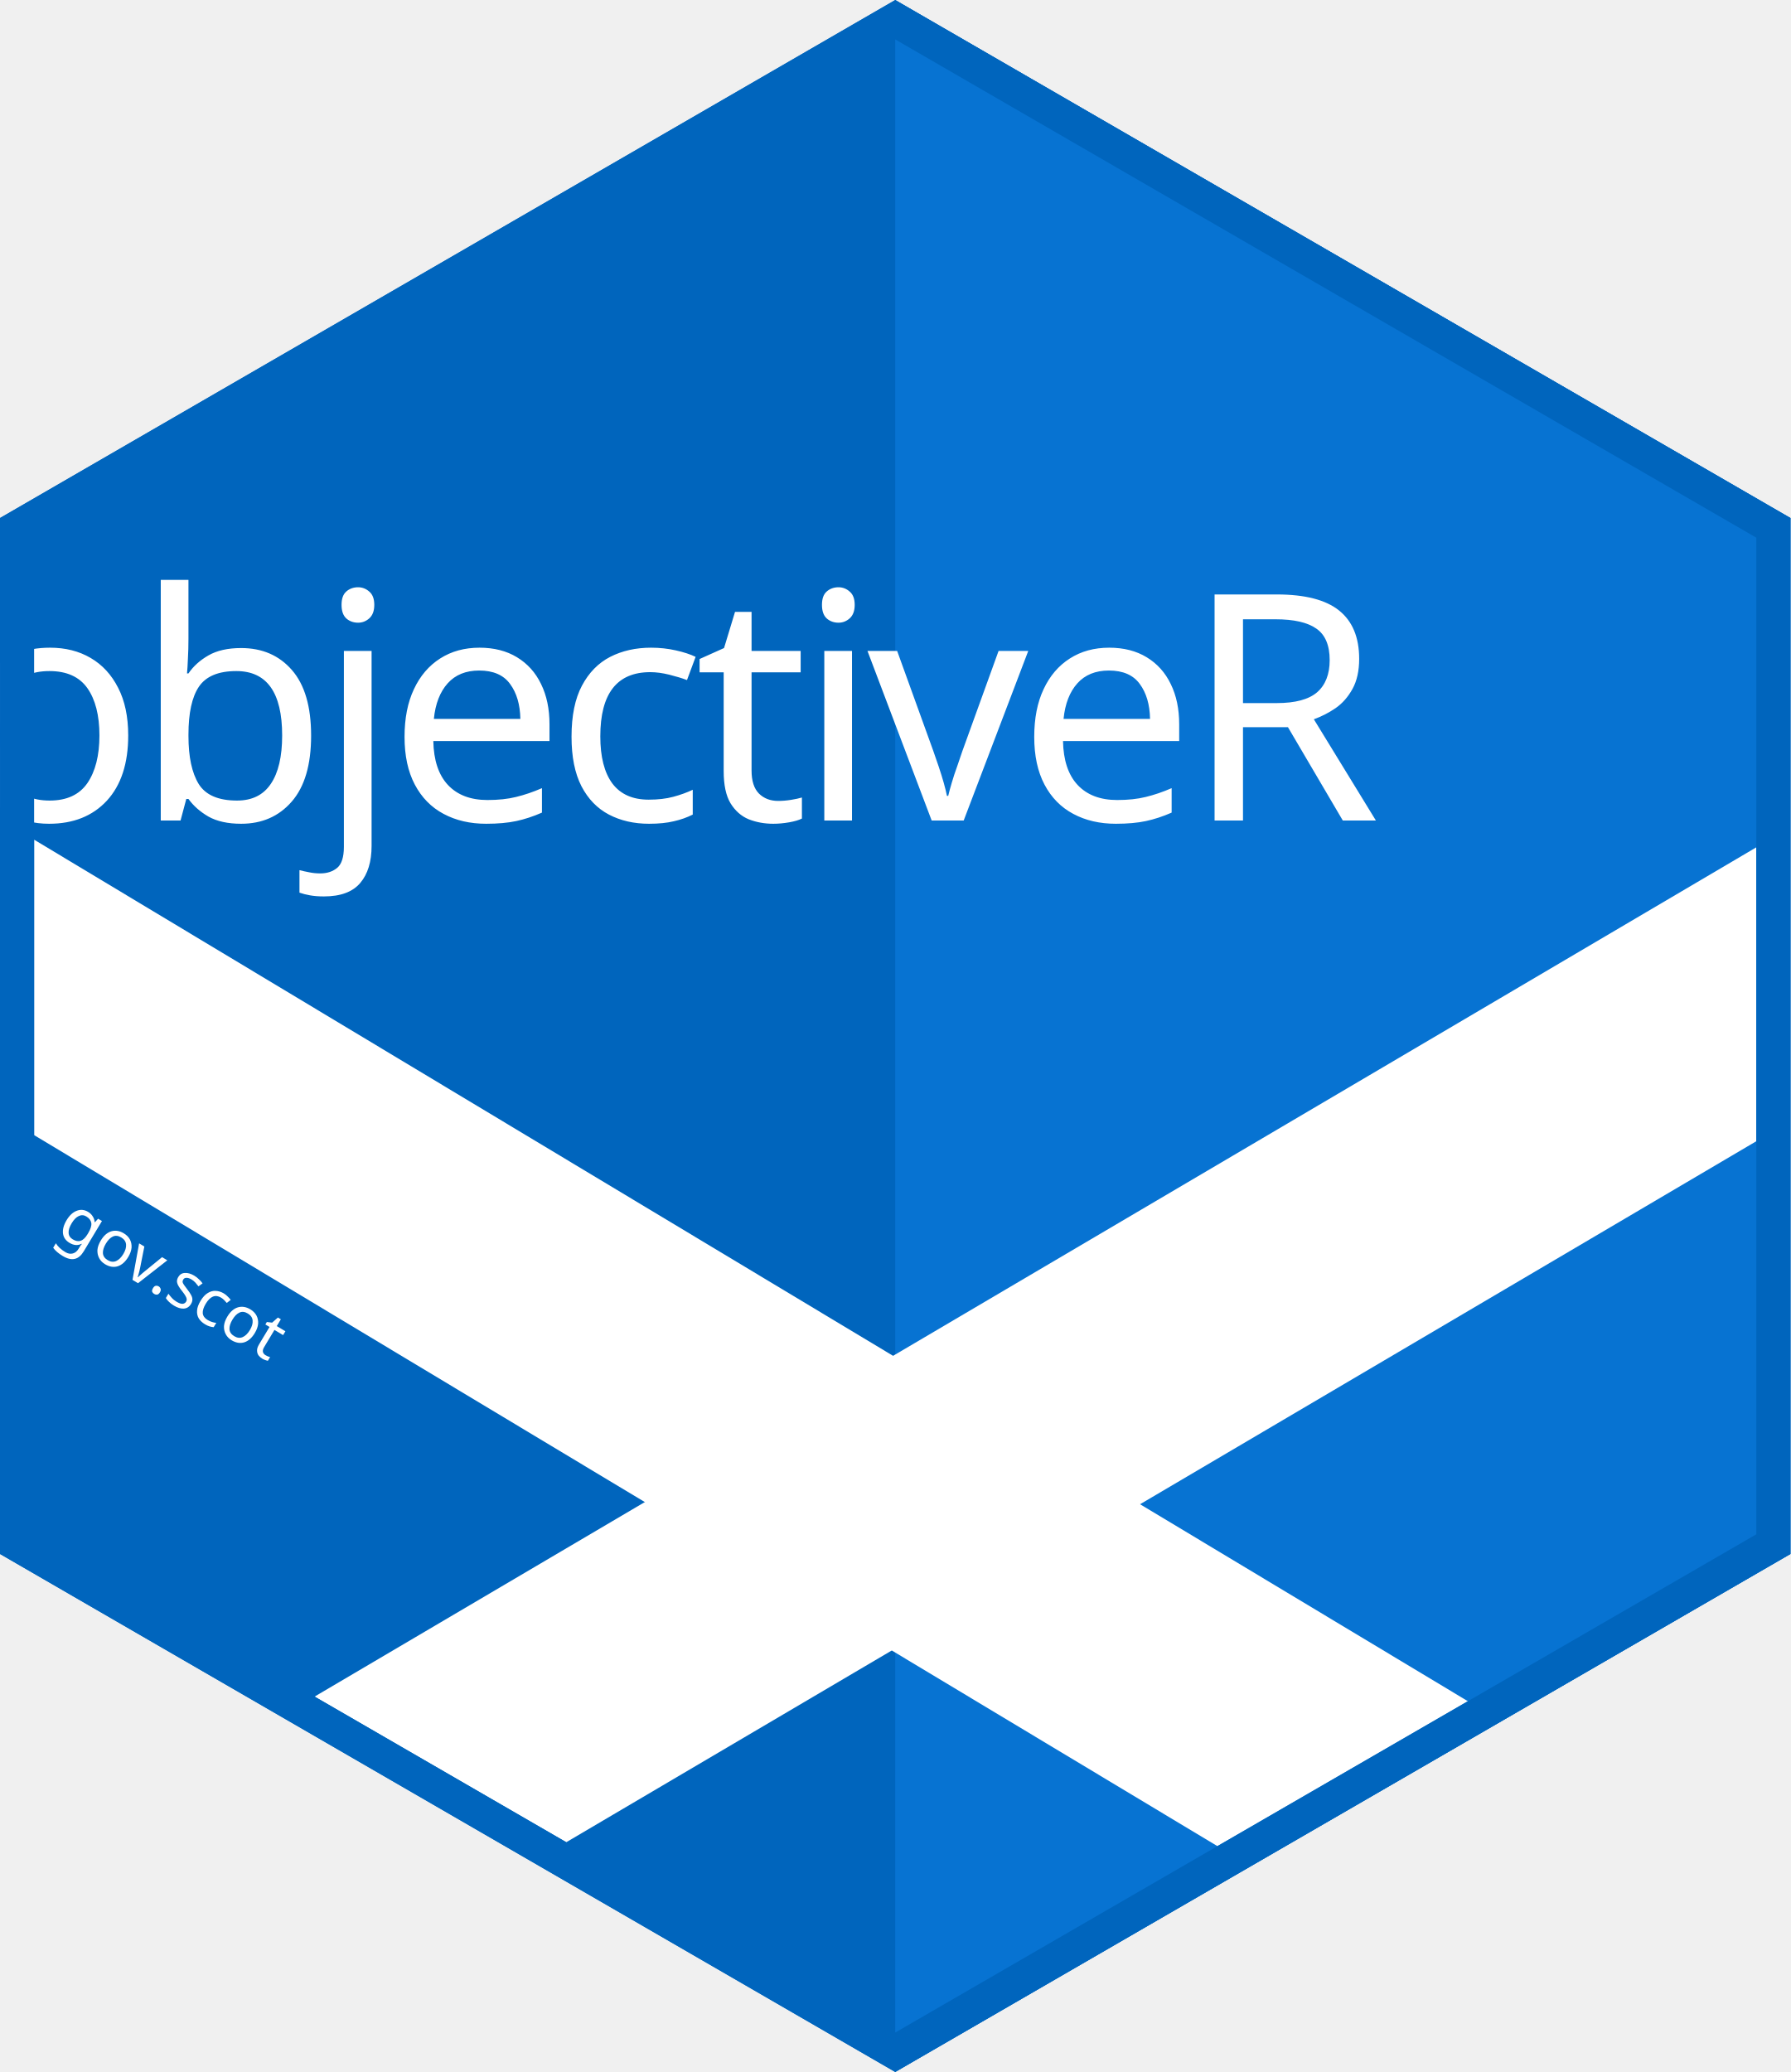
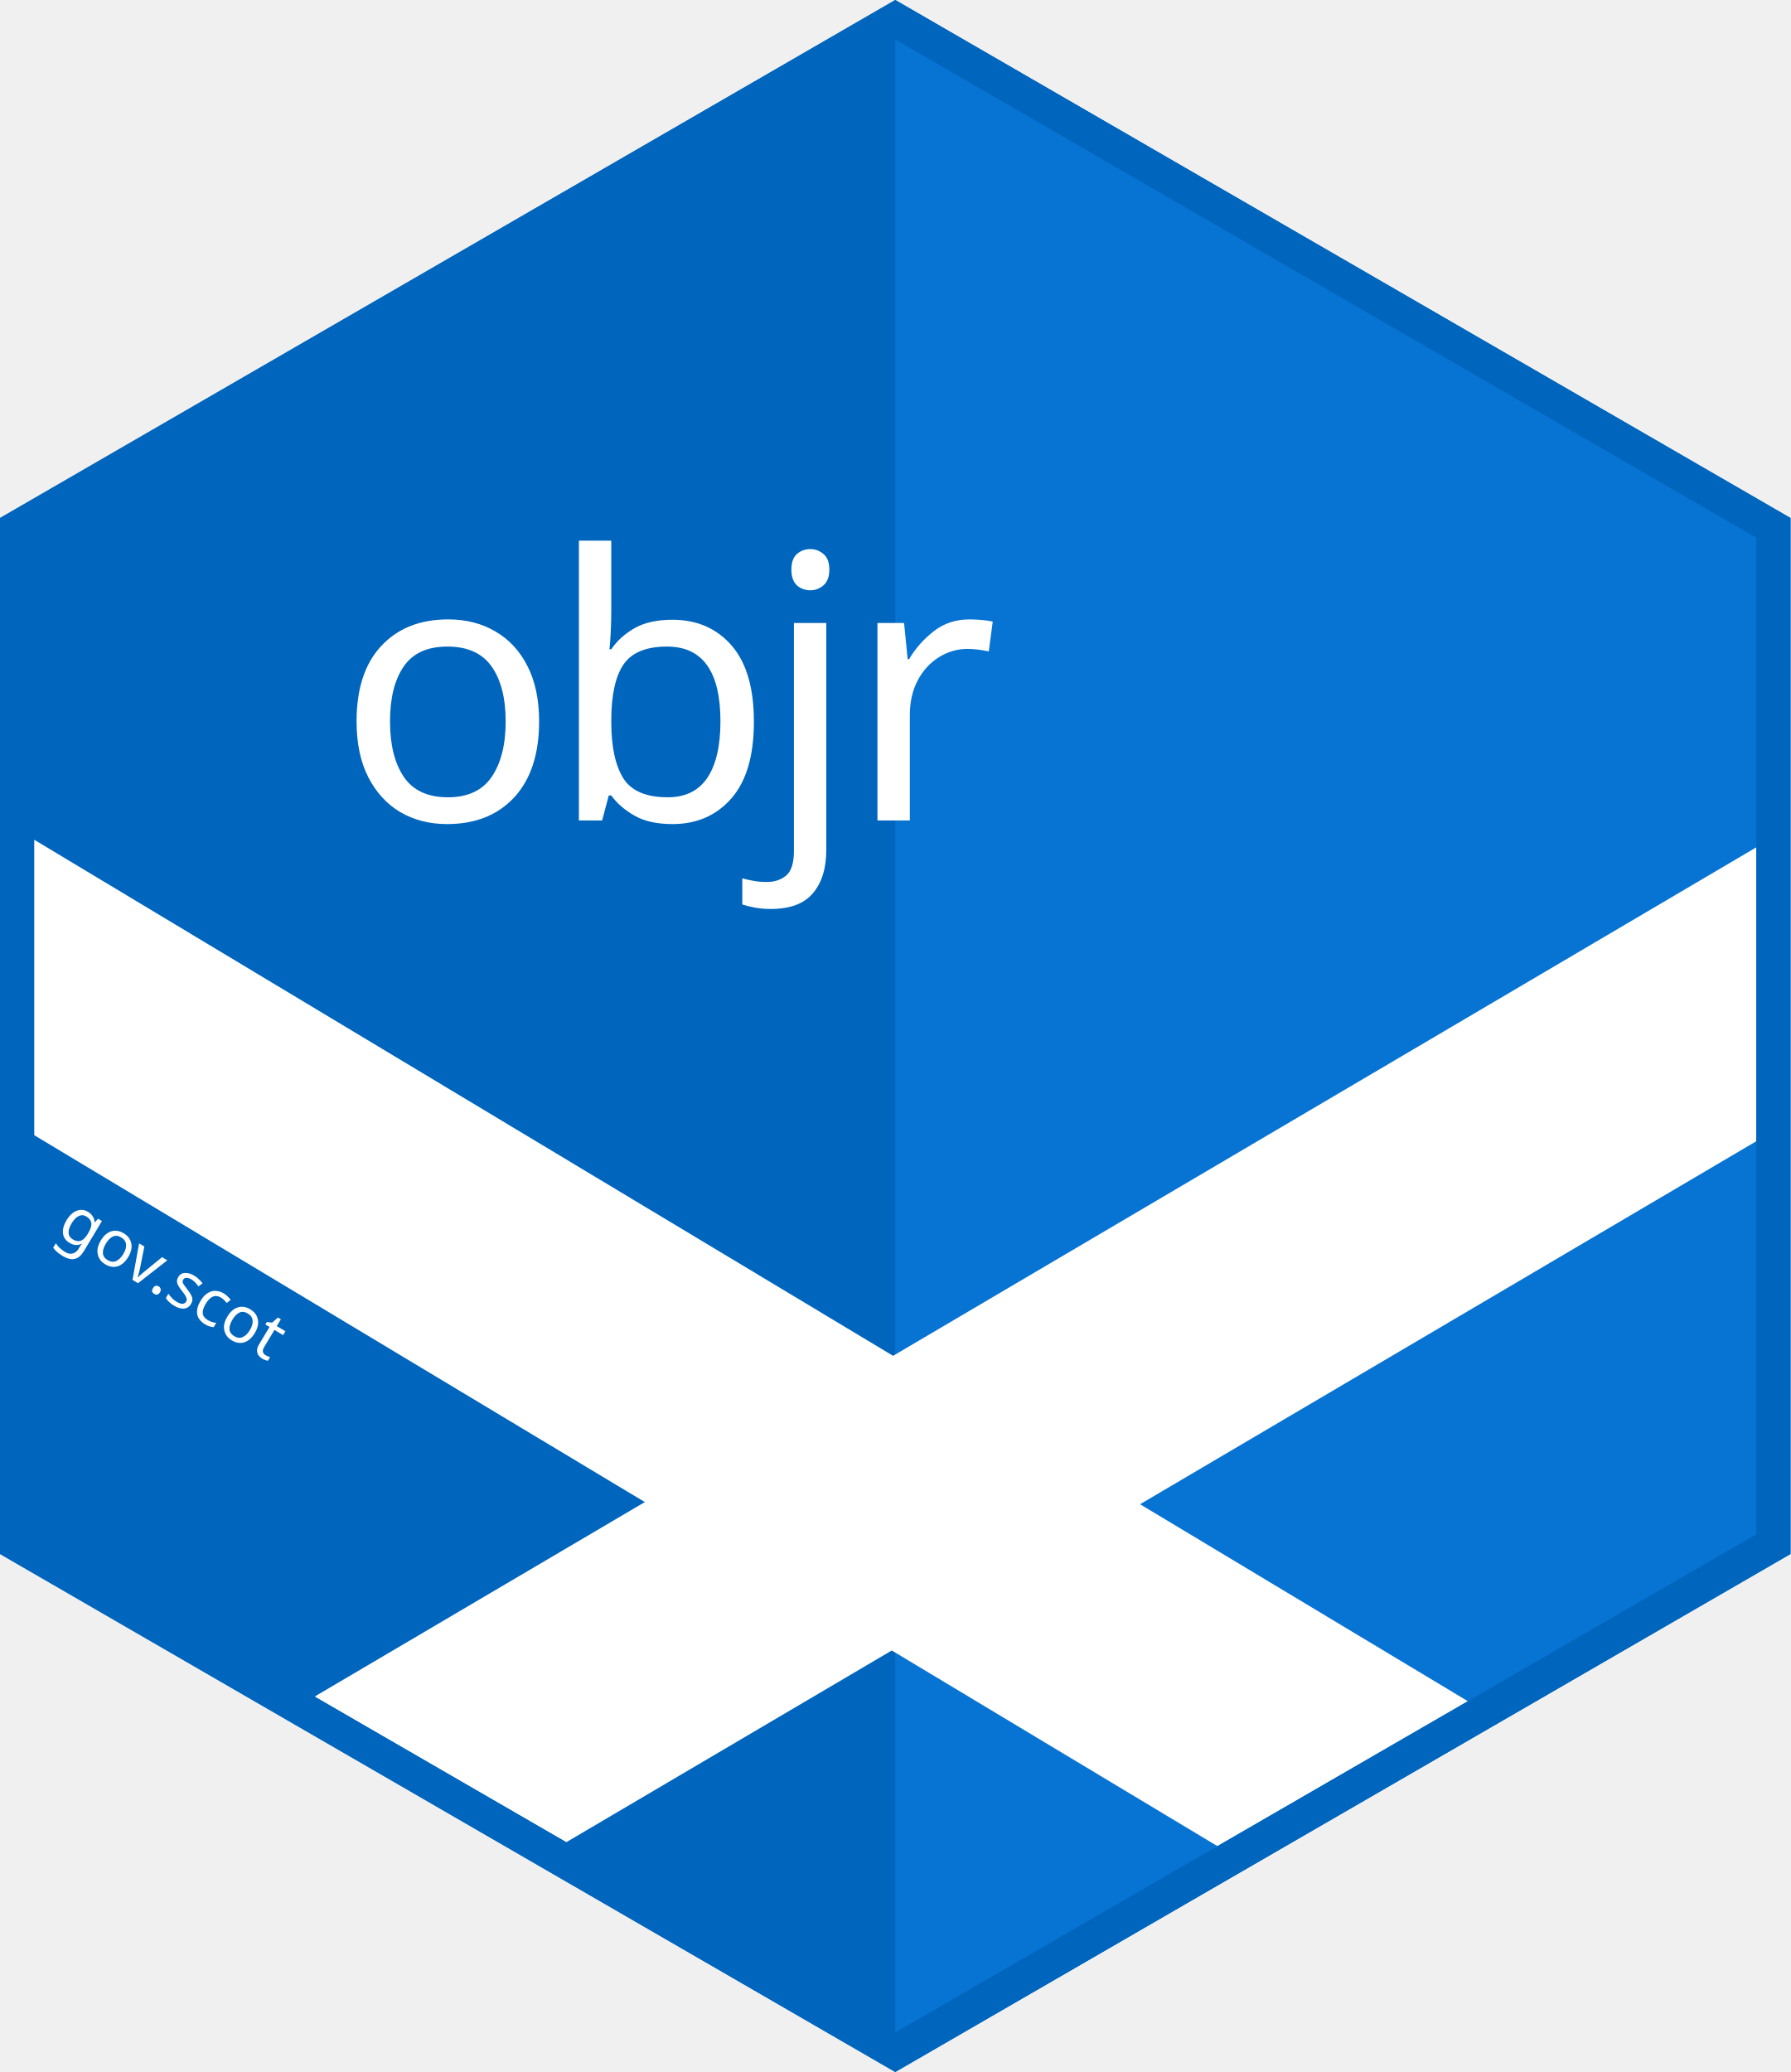
<svg xmlns="http://www.w3.org/2000/svg" width="43.9mm" height="50.803mm" viewBox="0 0 155.551 180.01" id="svg2" version="1.1">
  <defs id="defs4" />
  <g id="layer1" transform="translate(-294.2717,-436.1762)">
    <g id="g4512" transform="translate(-128.4177,69.18403)">
      <path style="fill:#0065bd;fill-opacity:1;fill-rule:evenodd;stroke:none;stroke-width:1px;stroke-linecap:butt;stroke-linejoin:miter;stroke-opacity:1" d="m 500.465,546.997 -77.776,-45 0,-90 77.776,-45 77.776,45 0,90 z" id="path4452" />
      <path id="path4454" d="m 500.465,546.997 0,-180 77.776,45 0,90 z" style="fill:#0773d2;fill-opacity:1;fill-rule:evenodd;stroke:none;stroke-width:1px;stroke-linecap:butt;stroke-linejoin:miter;stroke-opacity:1" />
      <path id="path4499" d="m 575.275,440.607 -125.254,73.781 21.865,12.652 103.389,-60.9 0,-25.533 z" style="color:#000000;font-style:normal;font-variant:normal;font-weight:normal;font-stretch:normal;font-size:medium;line-height:normal;font-family:sans-serif;text-indent:0;text-align:start;text-decoration:none;text-decoration-line:none;text-decoration-style:solid;text-decoration-color:#000000;letter-spacing:normal;word-spacing:normal;text-transform:none;direction:ltr;block-progression:tb;writing-mode:lr-tb;baseline-shift:baseline;text-anchor:start;white-space:normal;clip-rule:nonzero;display:inline;overflow:visible;visibility:visible;opacity:1;isolation:auto;mix-blend-mode:normal;color-interpolation:sRGB;color-interpolation-filters:linearRGB;solid-color:#000000;solid-opacity:1;fill:#ffffff;fill-opacity:1;fill-rule:evenodd;stroke:none;stroke-width:22;stroke-linecap:butt;stroke-linejoin:miter;stroke-miterlimit:4;stroke-dasharray:none;stroke-dashoffset:0;stroke-opacity:1;color-rendering:auto;image-rendering:auto;shape-rendering:auto;text-rendering:auto;enable-background:accumulate" />
      <path id="path4508" d="m 425.654,439.943 0,25.666 102.803,61.77 21.76,-12.59 -124.562,-74.846 z" style="color:#000000;font-style:normal;font-variant:normal;font-weight:normal;font-stretch:normal;font-size:medium;line-height:normal;font-family:sans-serif;text-indent:0;text-align:start;text-decoration:none;text-decoration-line:none;text-decoration-style:solid;text-decoration-color:#000000;letter-spacing:normal;word-spacing:normal;text-transform:none;direction:ltr;block-progression:tb;writing-mode:lr-tb;baseline-shift:baseline;text-anchor:start;white-space:normal;clip-rule:nonzero;display:inline;overflow:visible;visibility:visible;opacity:1;isolation:auto;mix-blend-mode:normal;color-interpolation:sRGB;color-interpolation-filters:linearRGB;solid-color:#000000;solid-opacity:1;fill:#ffffff;fill-opacity:1;fill-rule:evenodd;stroke:none;stroke-width:22;stroke-linecap:butt;stroke-linejoin:miter;stroke-miterlimit:4;stroke-dasharray:none;stroke-dashoffset:0;stroke-opacity:1;color-rendering:auto;image-rendering:auto;shape-rendering:auto;text-rendering:auto;enable-background:accumulate" />
      <text xml:space="preserve" style="font-style:normal;font-variant:normal;font-weight:normal;font-stretch:normal;font-size:25px;line-height:100%;font-family:sans-serif;-inkscape-font-specification:'sans-serif, Normal';text-align:center;letter-spacing:-1px;word-spacing:0px;writing-mode:lr-tb;text-anchor:middle;fill:#ffffff;fill-opacity:1;stroke:none;stroke-width:1px;stroke-linecap:butt;stroke-linejoin:miter;stroke-opacity:1" x="500.911" y="429.275" id="text4462">
-         <tspan id="tspan4464" x="500.411" y="438.275" style="font-style:normal;font-variant:normal;font-weight:normal;font-stretch:normal;font-size:27.5px;line-height:100%;font-family:sans-serif;-inkscape-font-specification:'sans-serif, Normal';text-align:center;letter-spacing:-1px;writing-mode:lr-tb;text-anchor:middle;fill:#ffffff">objectiveR</tspan>
+         <tspan id="tspan4464" x="500.411" y="438.275" style="font-style:normal;font-variant:normal;font-weight:normal;font-stretch:normal;font-size:32px;line-height:100%;font-family:sans-serif;-inkscape-font-specification:'sans-serif, Normal';text-align:center;letter-spacing:-1px;writing-mode:lr-tb;text-anchor:middle;fill:#ffffff">objr</tspan>
      </text>
      <path id="path4468" d="m 500.465,366.992 -77.775,45.004 0,90.002 77.775,45.004 0.742,-0.43 77.033,-44.574 0,-90.002 -77.775,-45.004 z m 0,3.424 74.811,43.289 0,86.584 -74.811,43.287 -74.811,-43.287 0,-86.584 74.811,-43.289 z" style="color:#000000;font-style:normal;font-variant:normal;font-weight:normal;font-stretch:normal;font-size:medium;line-height:normal;font-family:sans-serif;text-indent:0;text-align:start;text-decoration:none;text-decoration-line:none;text-decoration-style:solid;text-decoration-color:#000000;letter-spacing:normal;word-spacing:normal;text-transform:none;direction:ltr;block-progression:tb;writing-mode:lr-tb;baseline-shift:baseline;text-anchor:start;white-space:normal;clip-rule:nonzero;display:inline;overflow:visible;visibility:visible;opacity:1;isolation:auto;mix-blend-mode:normal;color-interpolation:sRGB;color-interpolation-filters:linearRGB;solid-color:#000000;solid-opacity:1;fill:#0065bd;fill-opacity:1;fill-rule:evenodd;stroke:none;stroke-width:2.964;stroke-linecap:butt;stroke-linejoin:miter;stroke-miterlimit:4;stroke-dasharray:none;stroke-dashoffset:0;stroke-opacity:1;color-rendering:auto;image-rendering:auto;shape-rendering:auto;text-rendering:auto;enable-background:accumulate" />
      <text xml:space="preserve" style="font-style:normal;font-variant:normal;font-weight:500;font-stretch:normal;font-size:5.625px;line-height:125%;font-family:Clan-News;-inkscape-font-specification:'Clan-News Medium';letter-spacing:0px;word-spacing:0px;fill:#ffffff;fill-opacity:1;stroke:none;stroke-width:1px;stroke-linecap:butt;stroke-linejoin:miter;stroke-opacity:1" x="610.573" y="186.256" id="text4470" transform="matrix(0.8571673,0.5150381,-0.5150381,0.8571673,0,0)">
        <tspan id="tspan4472" x="610.573" y="186.256">gov.scot</tspan>
      </text>
    </g>
  </g>
</svg>
